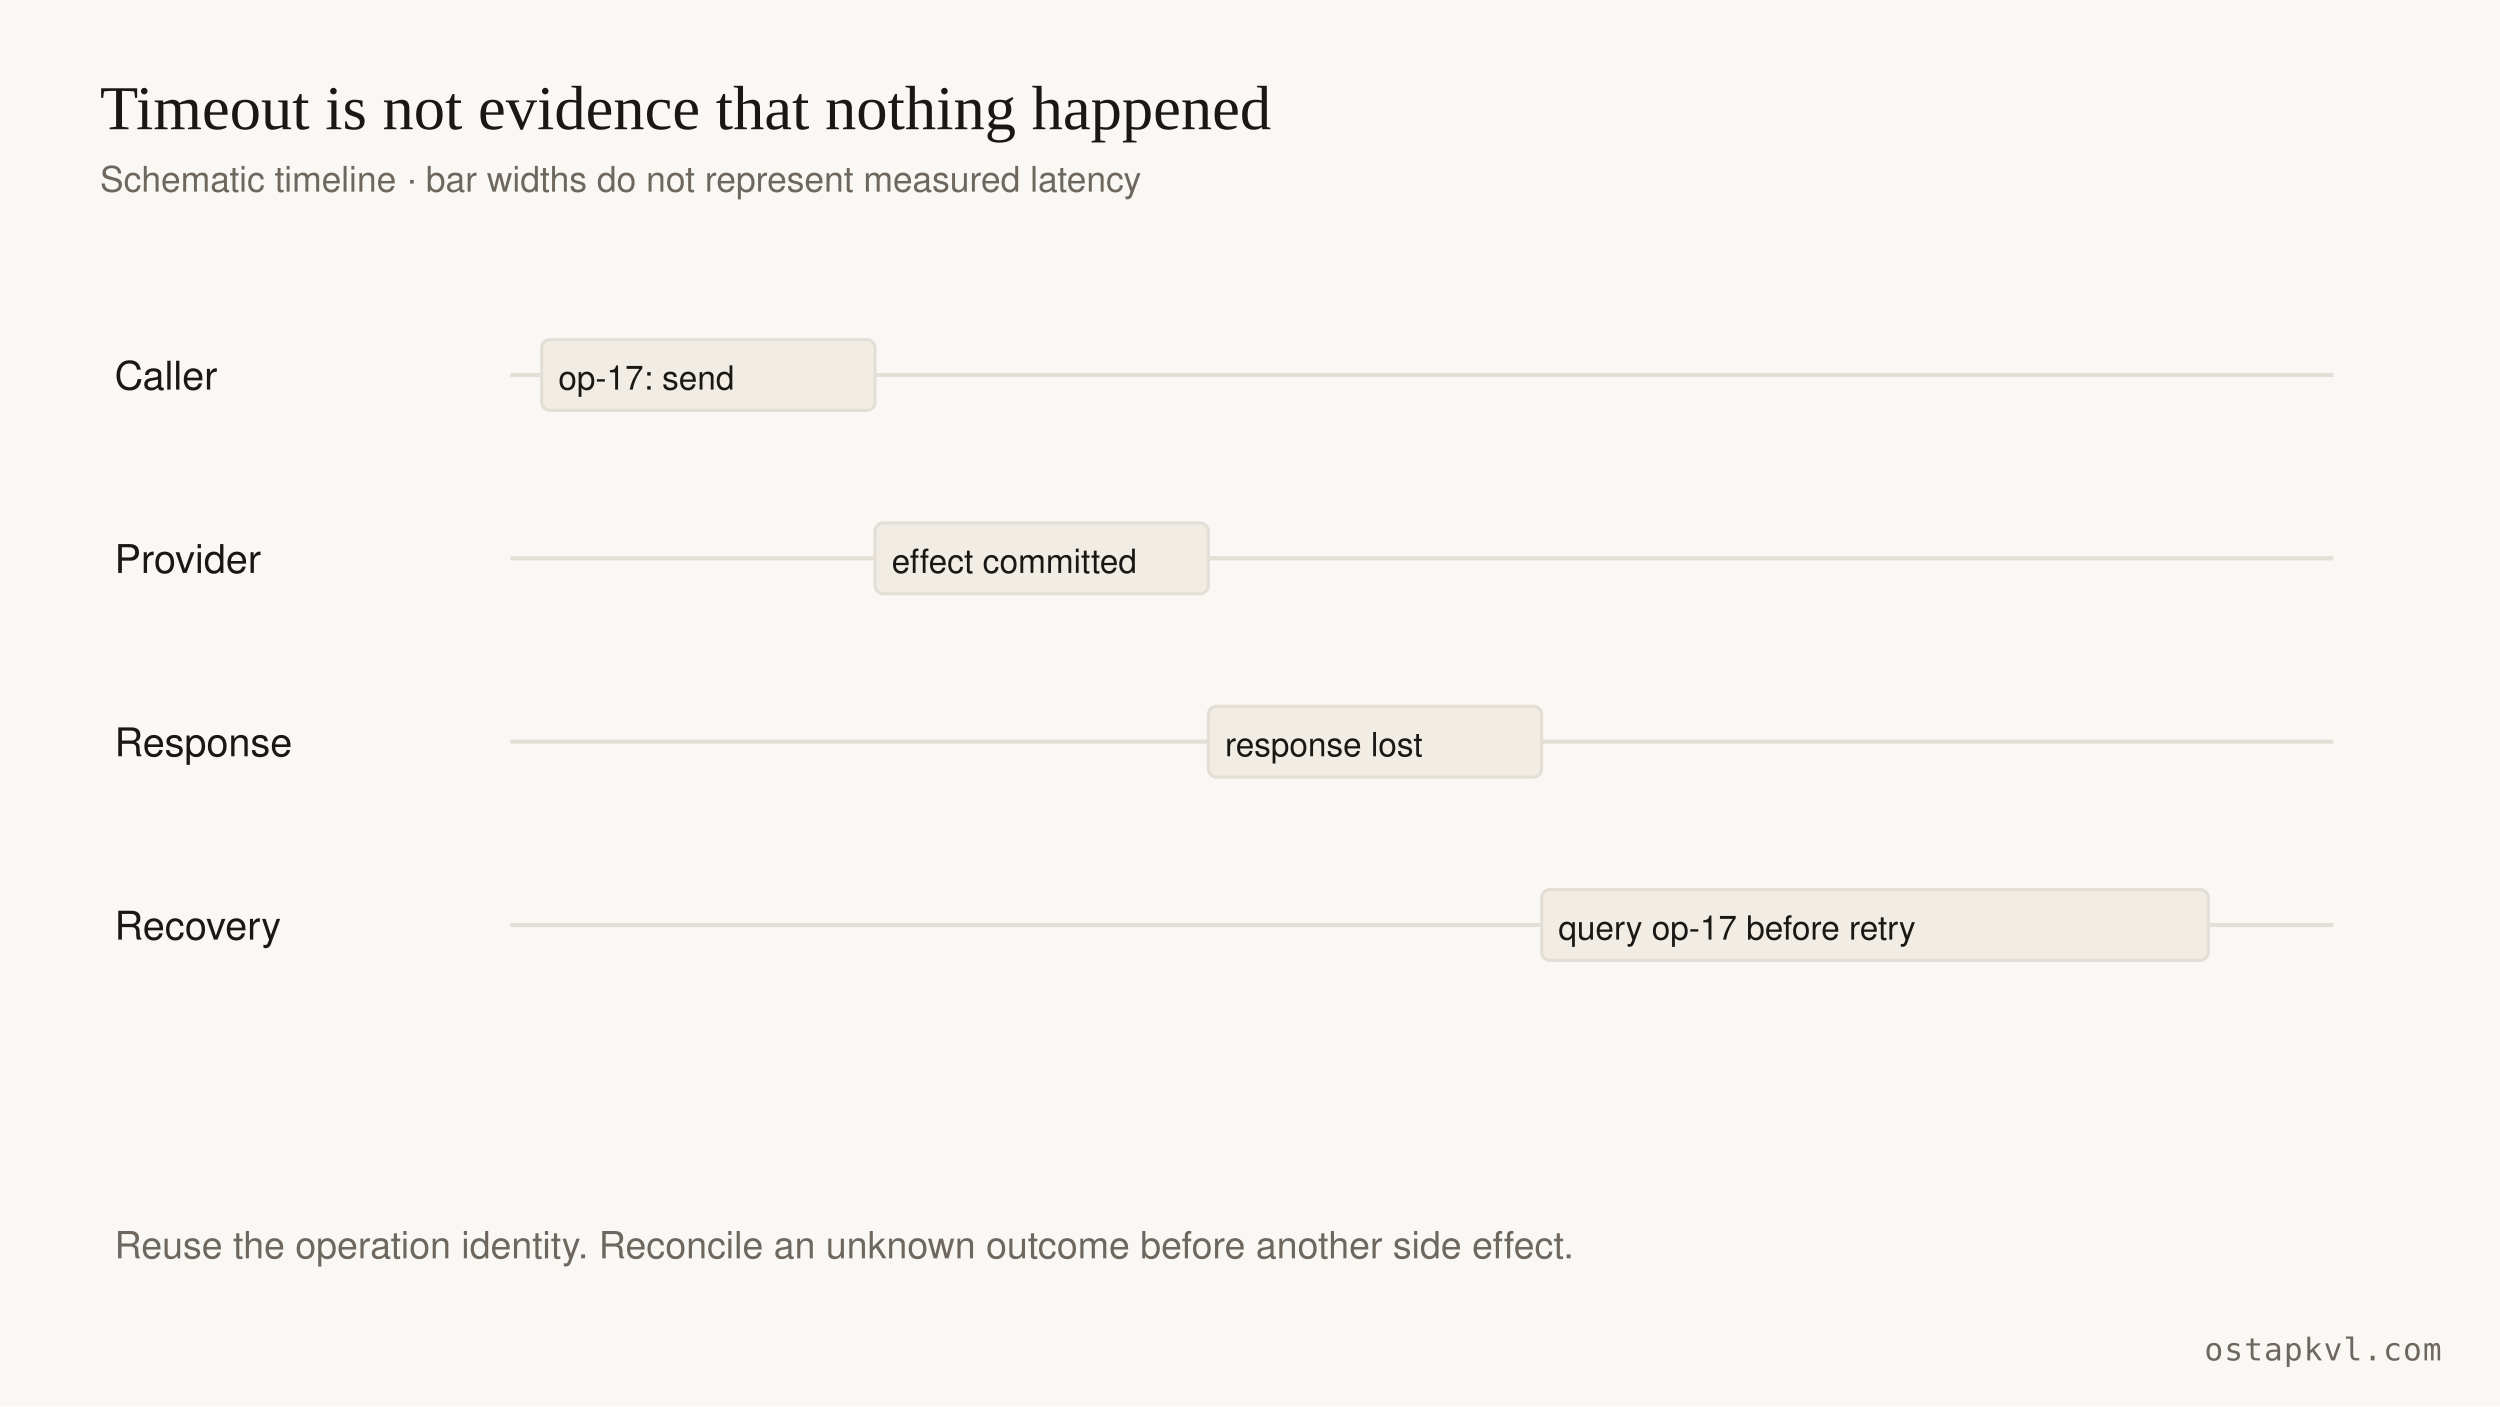
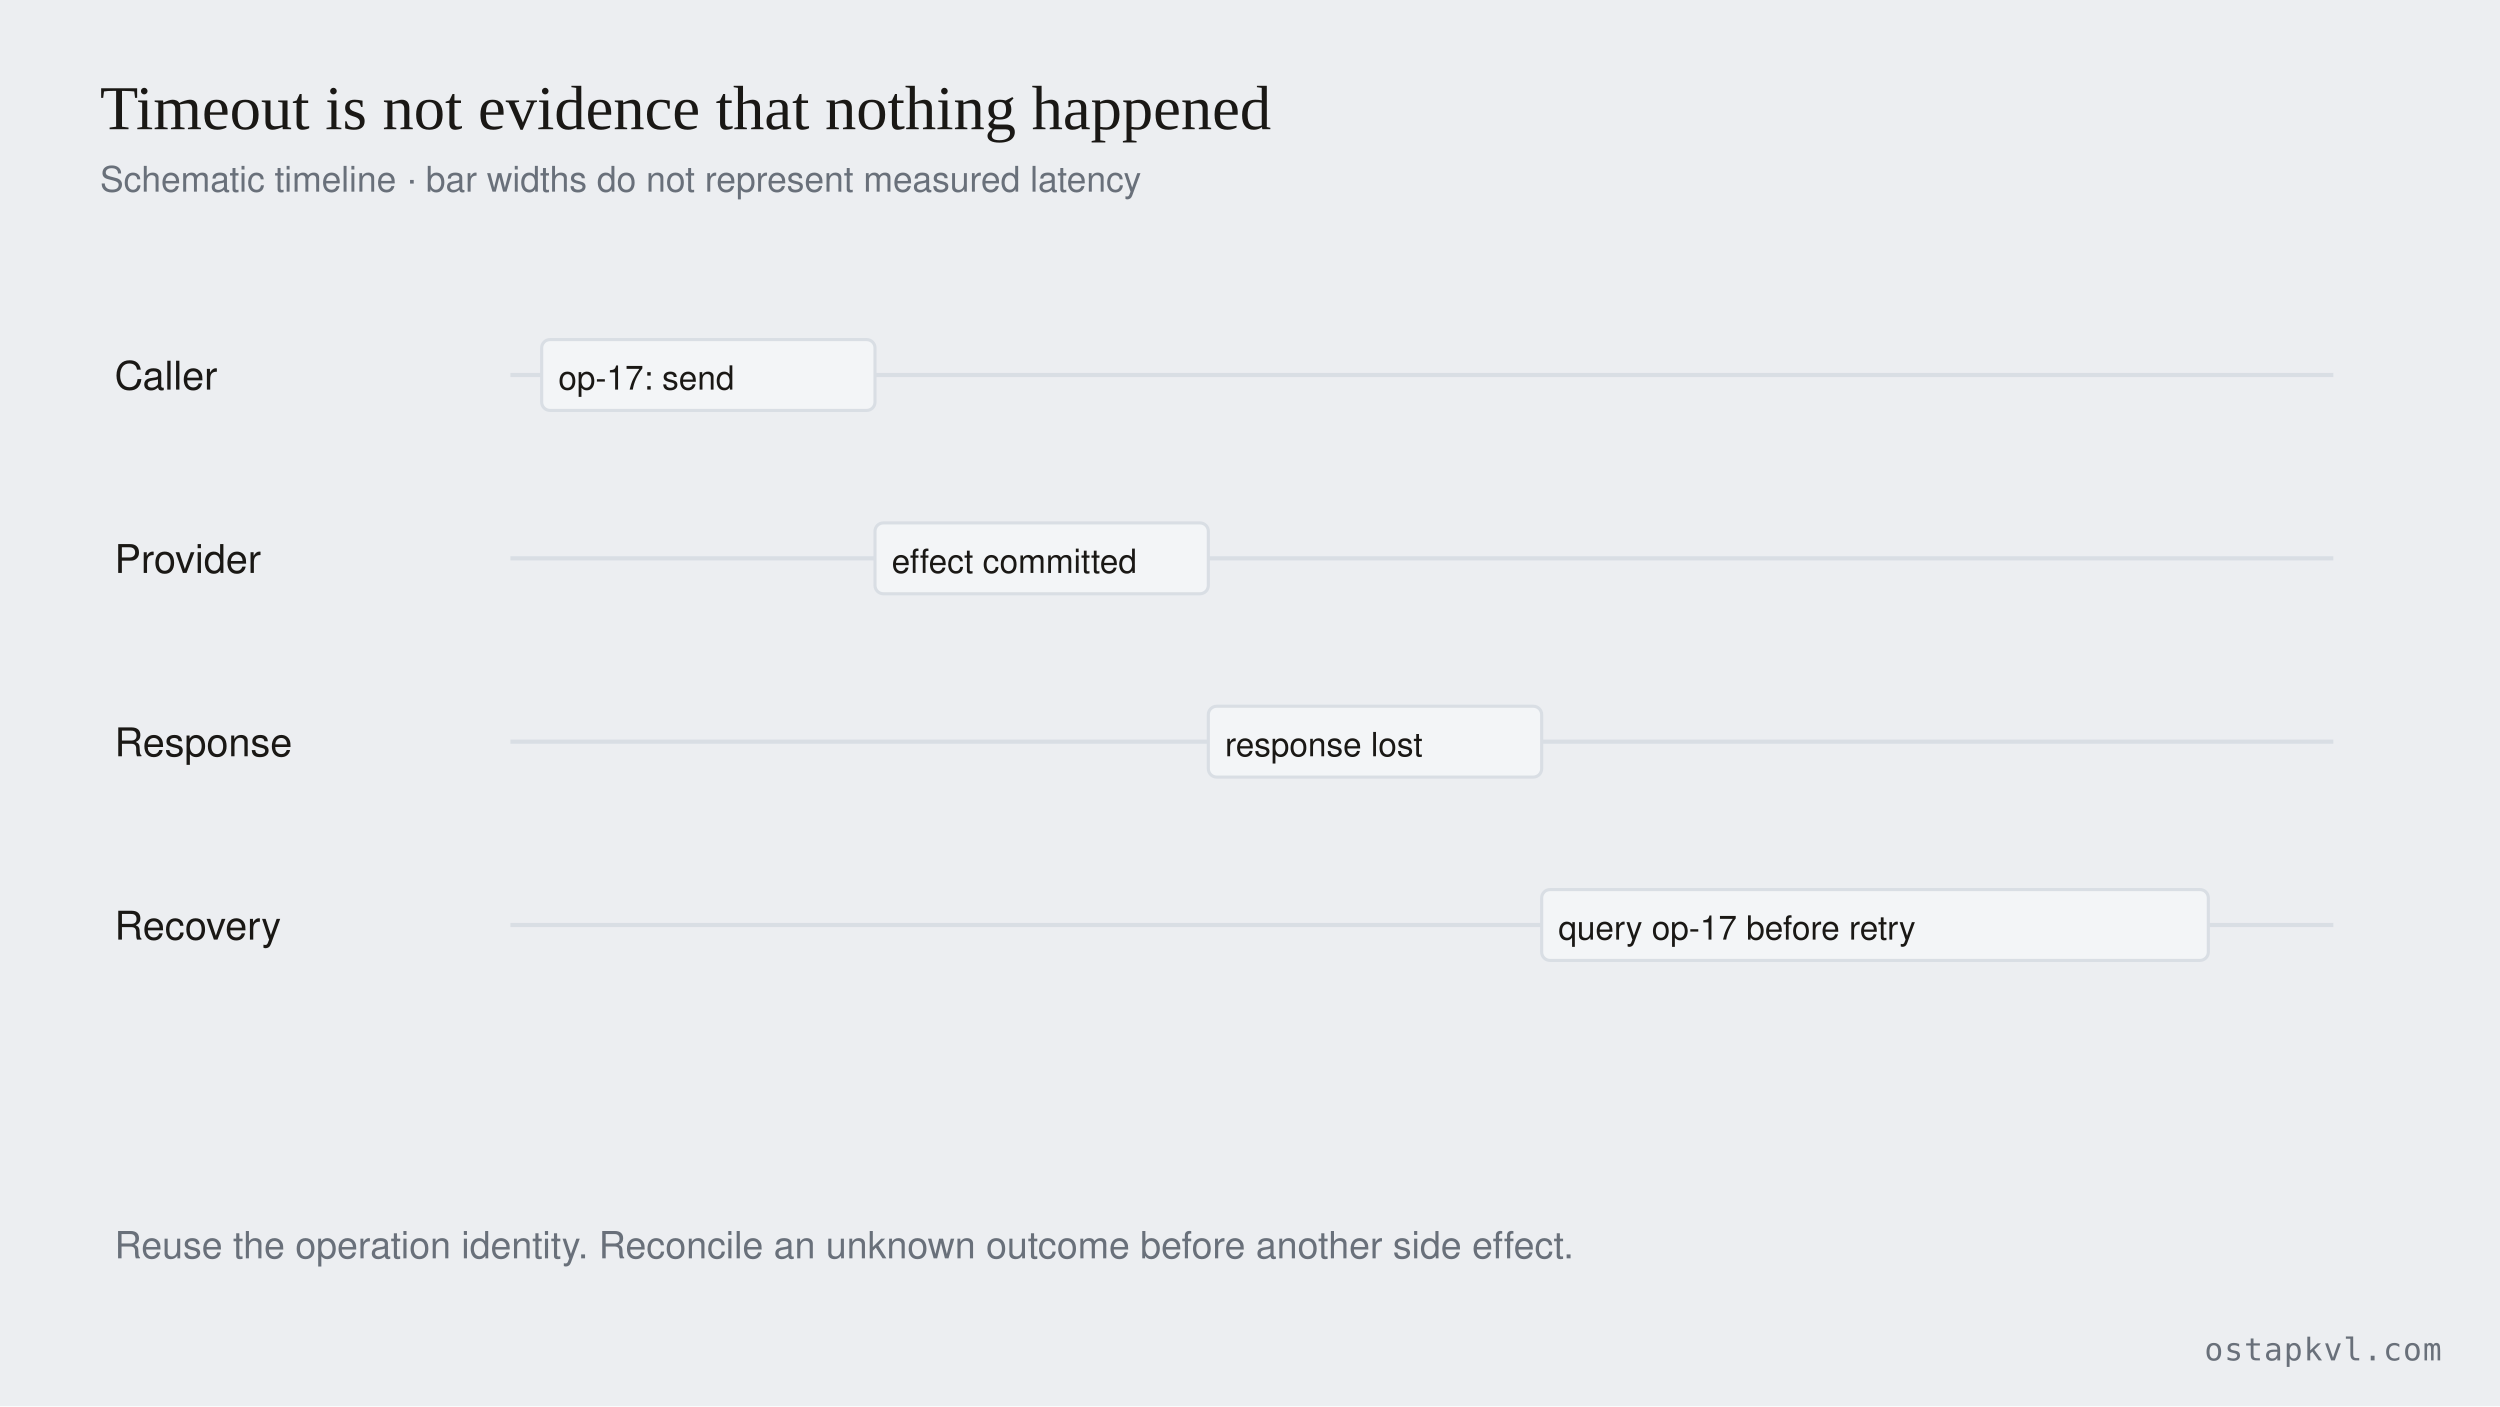
<svg xmlns="http://www.w3.org/2000/svg" width="1200" height="675" viewBox="0 0 1200 675" role="img" aria-label="Timeout is not evidence that nothing happened">
  <defs>
    <marker id="arr" viewBox="0 0 10 10" refX="9" refY="5" markerWidth="8" markerHeight="8" orient="auto-start-reverse">
-       <path d="M0,0 L10,5 L0,10 z" fill="#6E675F" />
+       <path d="M0,0 L10,5 L0,10 z" fill="#69707A" />
    </marker>
    <marker id="arrA" viewBox="0 0 10 10" refX="9" refY="5" markerWidth="8" markerHeight="8" orient="auto-start-reverse">
      <path d="M0,0 L10,5 L0,10 z" fill="#C05621" />
    </marker>
  </defs>
-   <rect width="100%" height="100%" fill="#FAF8F4" />
+   <rect width="100%" height="100%" fill="#ECEEF1" />
  <text x="48" y="62" font-family="Georgia, 'Times New Roman', serif" font-size="30" fill="#1A1815">Timeout is not evidence that nothing happened</text>
-   <text x="48" y="92" font-family="'Helvetica Neue', Helvetica, Arial, sans-serif" font-size="17" fill="#6E675F">Schematic timeline · bar widths do not represent measured latency</text>
+   <text x="48" y="92" font-family="'Helvetica Neue', Helvetica, Arial, sans-serif" font-size="17" fill="#69707A">Schematic timeline · bar widths do not represent measured latency</text>
  <text x="55" y="187" font-family="'Helvetica Neue', Helvetica, Arial, sans-serif" font-size="19" fill="#1A1815">Caller</text>
-   <path d="M245 180L1120 180" stroke="#E3DED6" fill="none" stroke-width="2" />
+   <path d="M245 180L1120 180" stroke="#D9DEE4" fill="none" stroke-width="2" />
  <text x="55" y="275" font-family="'Helvetica Neue', Helvetica, Arial, sans-serif" font-size="19" fill="#1A1815">Provider</text>
-   <path d="M245 268L1120 268" stroke="#E3DED6" fill="none" stroke-width="2" />
+   <path d="M245 268L1120 268" stroke="#D9DEE4" fill="none" stroke-width="2" />
  <text x="55" y="363" font-family="'Helvetica Neue', Helvetica, Arial, sans-serif" font-size="19" fill="#1A1815">Response</text>
-   <path d="M245 356L1120 356" stroke="#E3DED6" fill="none" stroke-width="2" />
+   <path d="M245 356L1120 356" stroke="#D9DEE4" fill="none" stroke-width="2" />
  <text x="55" y="451" font-family="'Helvetica Neue', Helvetica, Arial, sans-serif" font-size="19" fill="#1A1815">Recovery</text>
-   <path d="M245 444L1120 444" stroke="#E3DED6" fill="none" stroke-width="2" />
-   <rect x="260" y="163" width="160" height="34" rx="4" fill="#F1ECE4" stroke="#E3DED6" stroke-width="1.5" />
+   <path d="M245 444L1120 444" stroke="#D9DEE4" fill="none" stroke-width="2" />
+   <rect x="260" y="163" width="160" height="34" rx="4" fill="#F3F5F7" stroke="#D9DEE4" stroke-width="1.5" />
  <text x="268" y="187" font-family="'Helvetica Neue', Helvetica, Arial, sans-serif" font-size="16" fill="#1A1815">op-17: send</text>
-   <rect x="420" y="251" width="160" height="34" rx="4" fill="#F1ECE4" stroke="#E3DED6" stroke-width="1.5" />
+   <rect x="420" y="251" width="160" height="34" rx="4" fill="#F3F5F7" stroke="#D9DEE4" stroke-width="1.5" />
  <text x="428" y="275" font-family="'Helvetica Neue', Helvetica, Arial, sans-serif" font-size="16" fill="#1A1815">effect committed</text>
-   <rect x="580" y="339" width="160" height="34" rx="4" fill="#F1ECE4" stroke="#E3DED6" stroke-width="1.5" />
+   <rect x="580" y="339" width="160" height="34" rx="4" fill="#F3F5F7" stroke="#D9DEE4" stroke-width="1.5" />
  <text x="588" y="363" font-family="'Helvetica Neue', Helvetica, Arial, sans-serif" font-size="16" fill="#1A1815">response lost</text>
-   <rect x="740" y="427" width="320" height="34" rx="4" fill="#F1ECE4" stroke="#E3DED6" stroke-width="1.5" />
+   <rect x="740" y="427" width="320" height="34" rx="4" fill="#F3F5F7" stroke="#D9DEE4" stroke-width="1.5" />
  <text x="748" y="451" font-family="'Helvetica Neue', Helvetica, Arial, sans-serif" font-size="16" fill="#1A1815">query op-17 before retry</text>
-   <text x="55" y="604" font-family="'Helvetica Neue', Helvetica, Arial, sans-serif" font-size="18" fill="#6E675F">Reuse the operation identity. Reconcile an unknown outcome before another side effect.</text>
-   <text x="1172" y="653" font-family="Menlo, Consolas, monospace" font-size="15" fill="#6E675F" text-anchor="end" letter-spacing="0.5">ostapkvl.com</text>
+   <text x="55" y="604" font-family="'Helvetica Neue', Helvetica, Arial, sans-serif" font-size="18" fill="#69707A">Reuse the operation identity. Reconcile an unknown outcome before another side effect.</text>
+   <text x="1172" y="653" font-family="Menlo, Consolas, monospace" font-size="15" fill="#69707A" text-anchor="end" letter-spacing="0.5">ostapkvl.com</text>
</svg>
